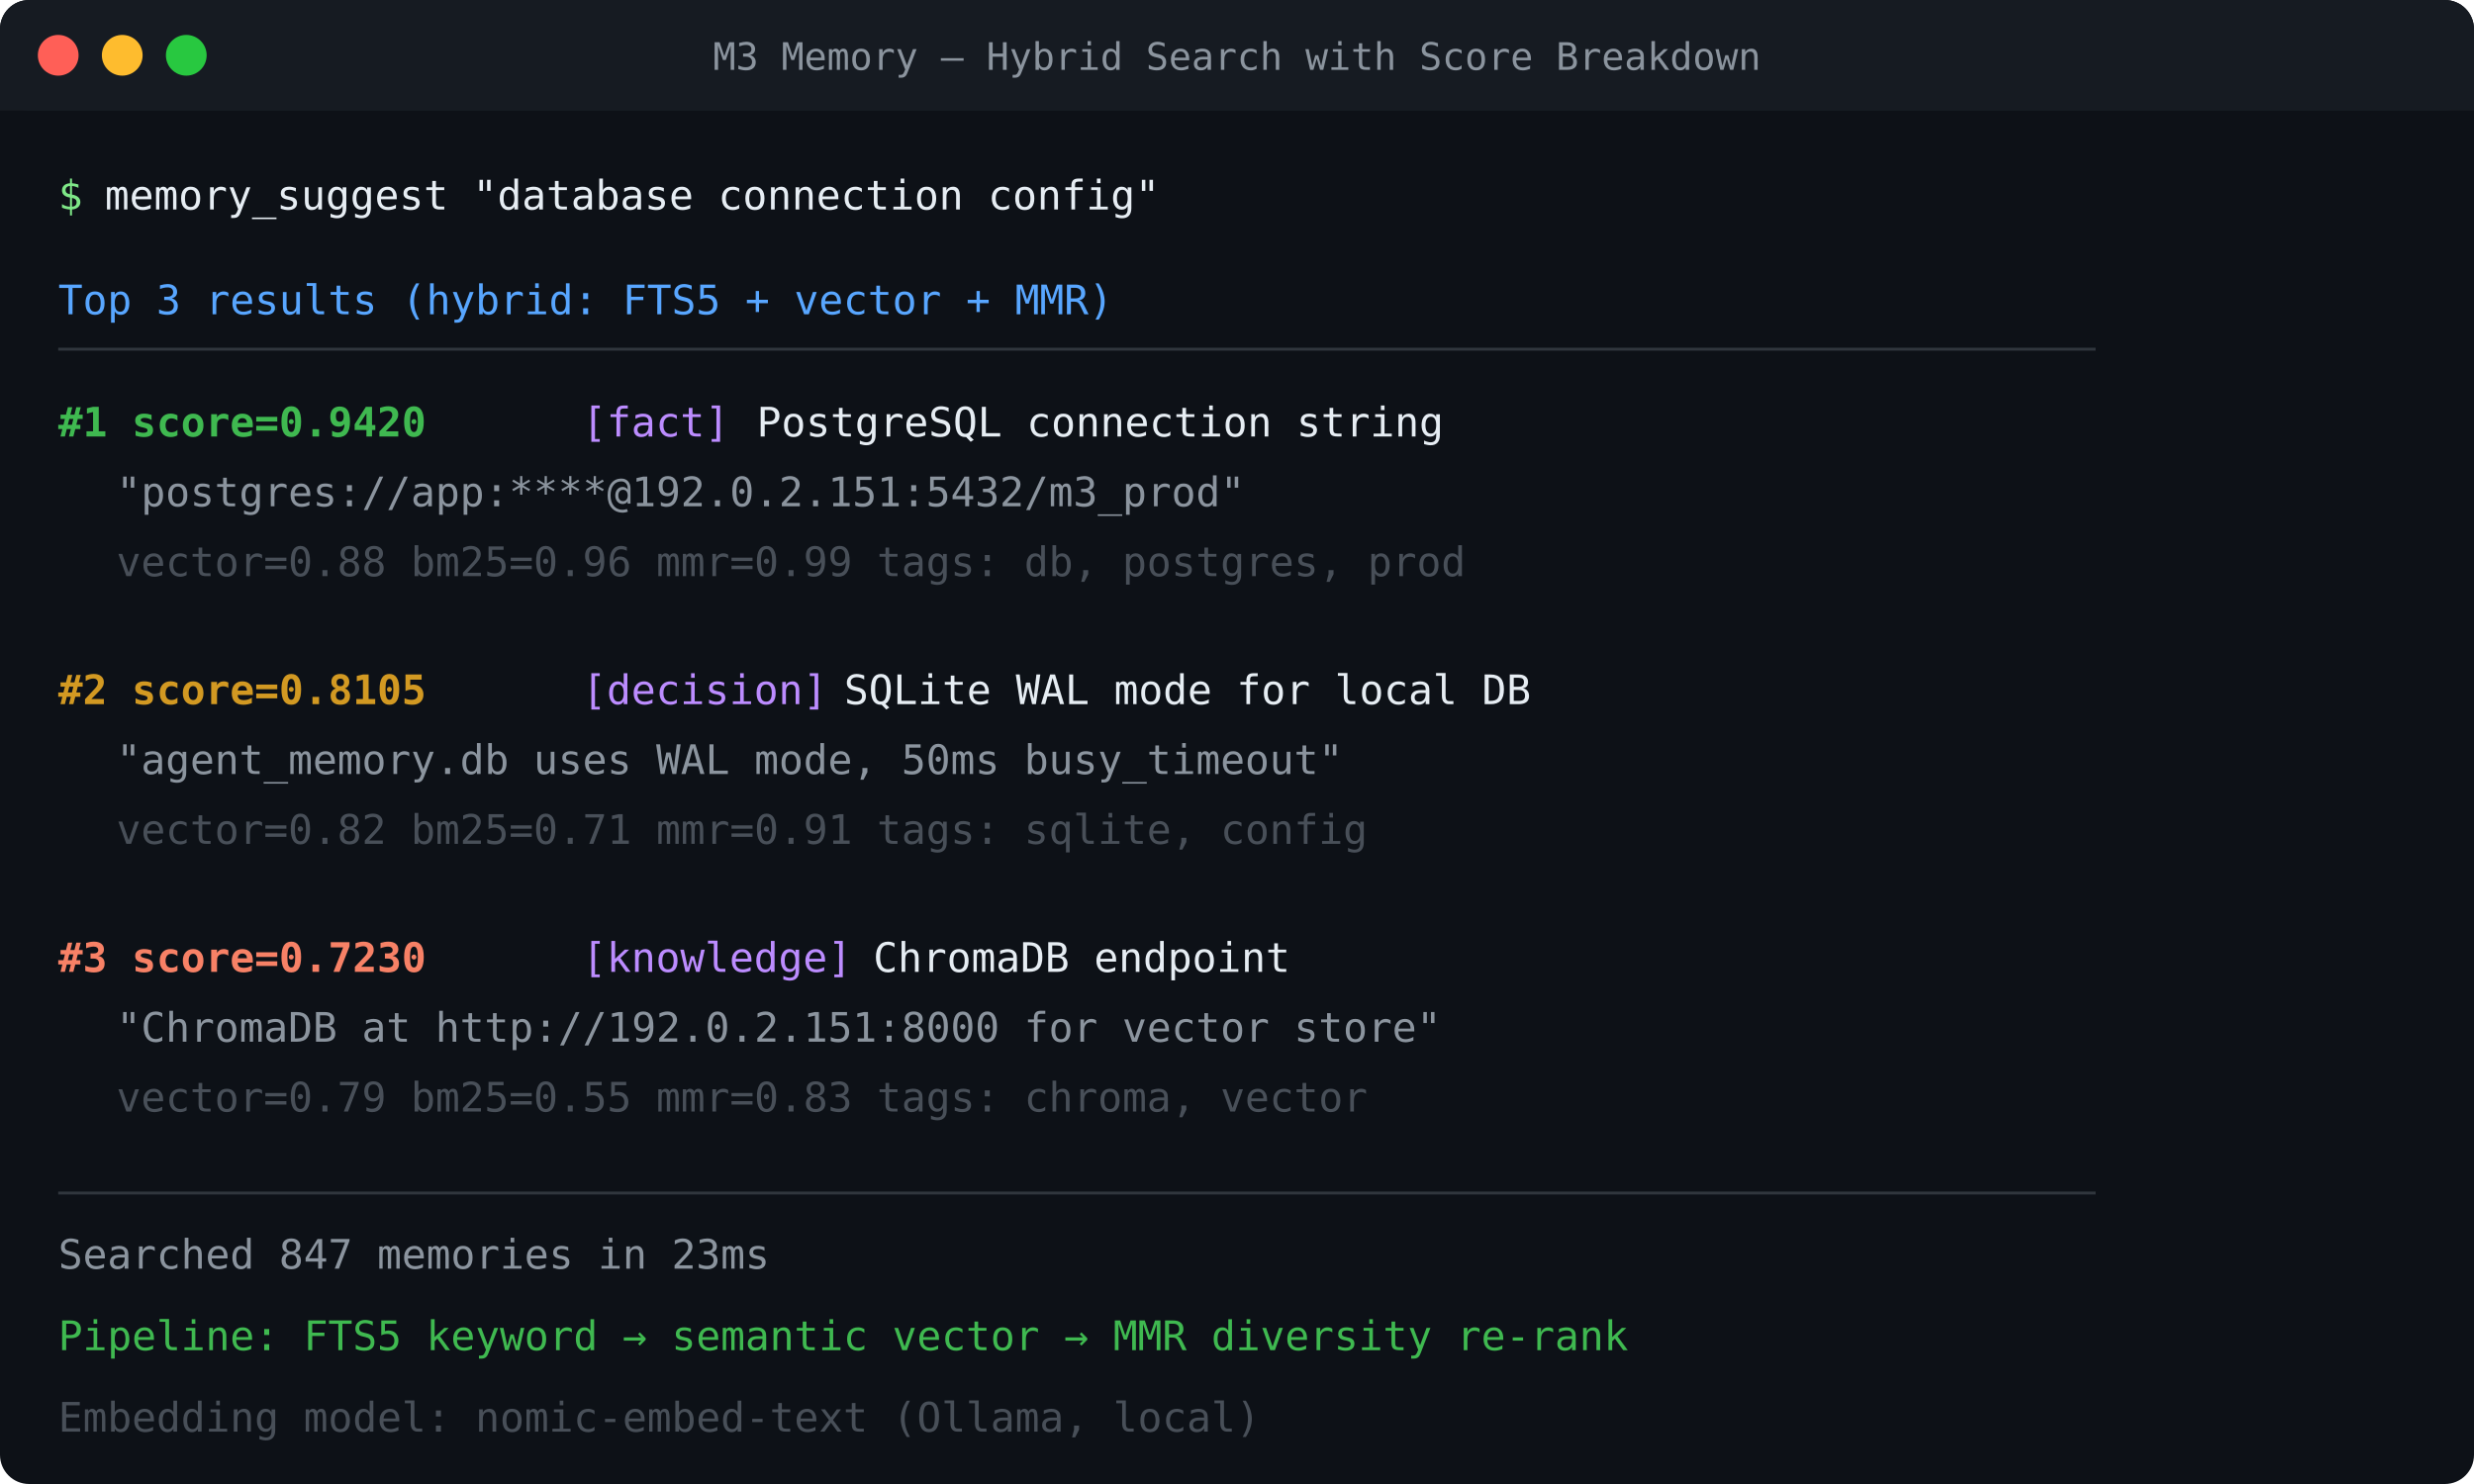
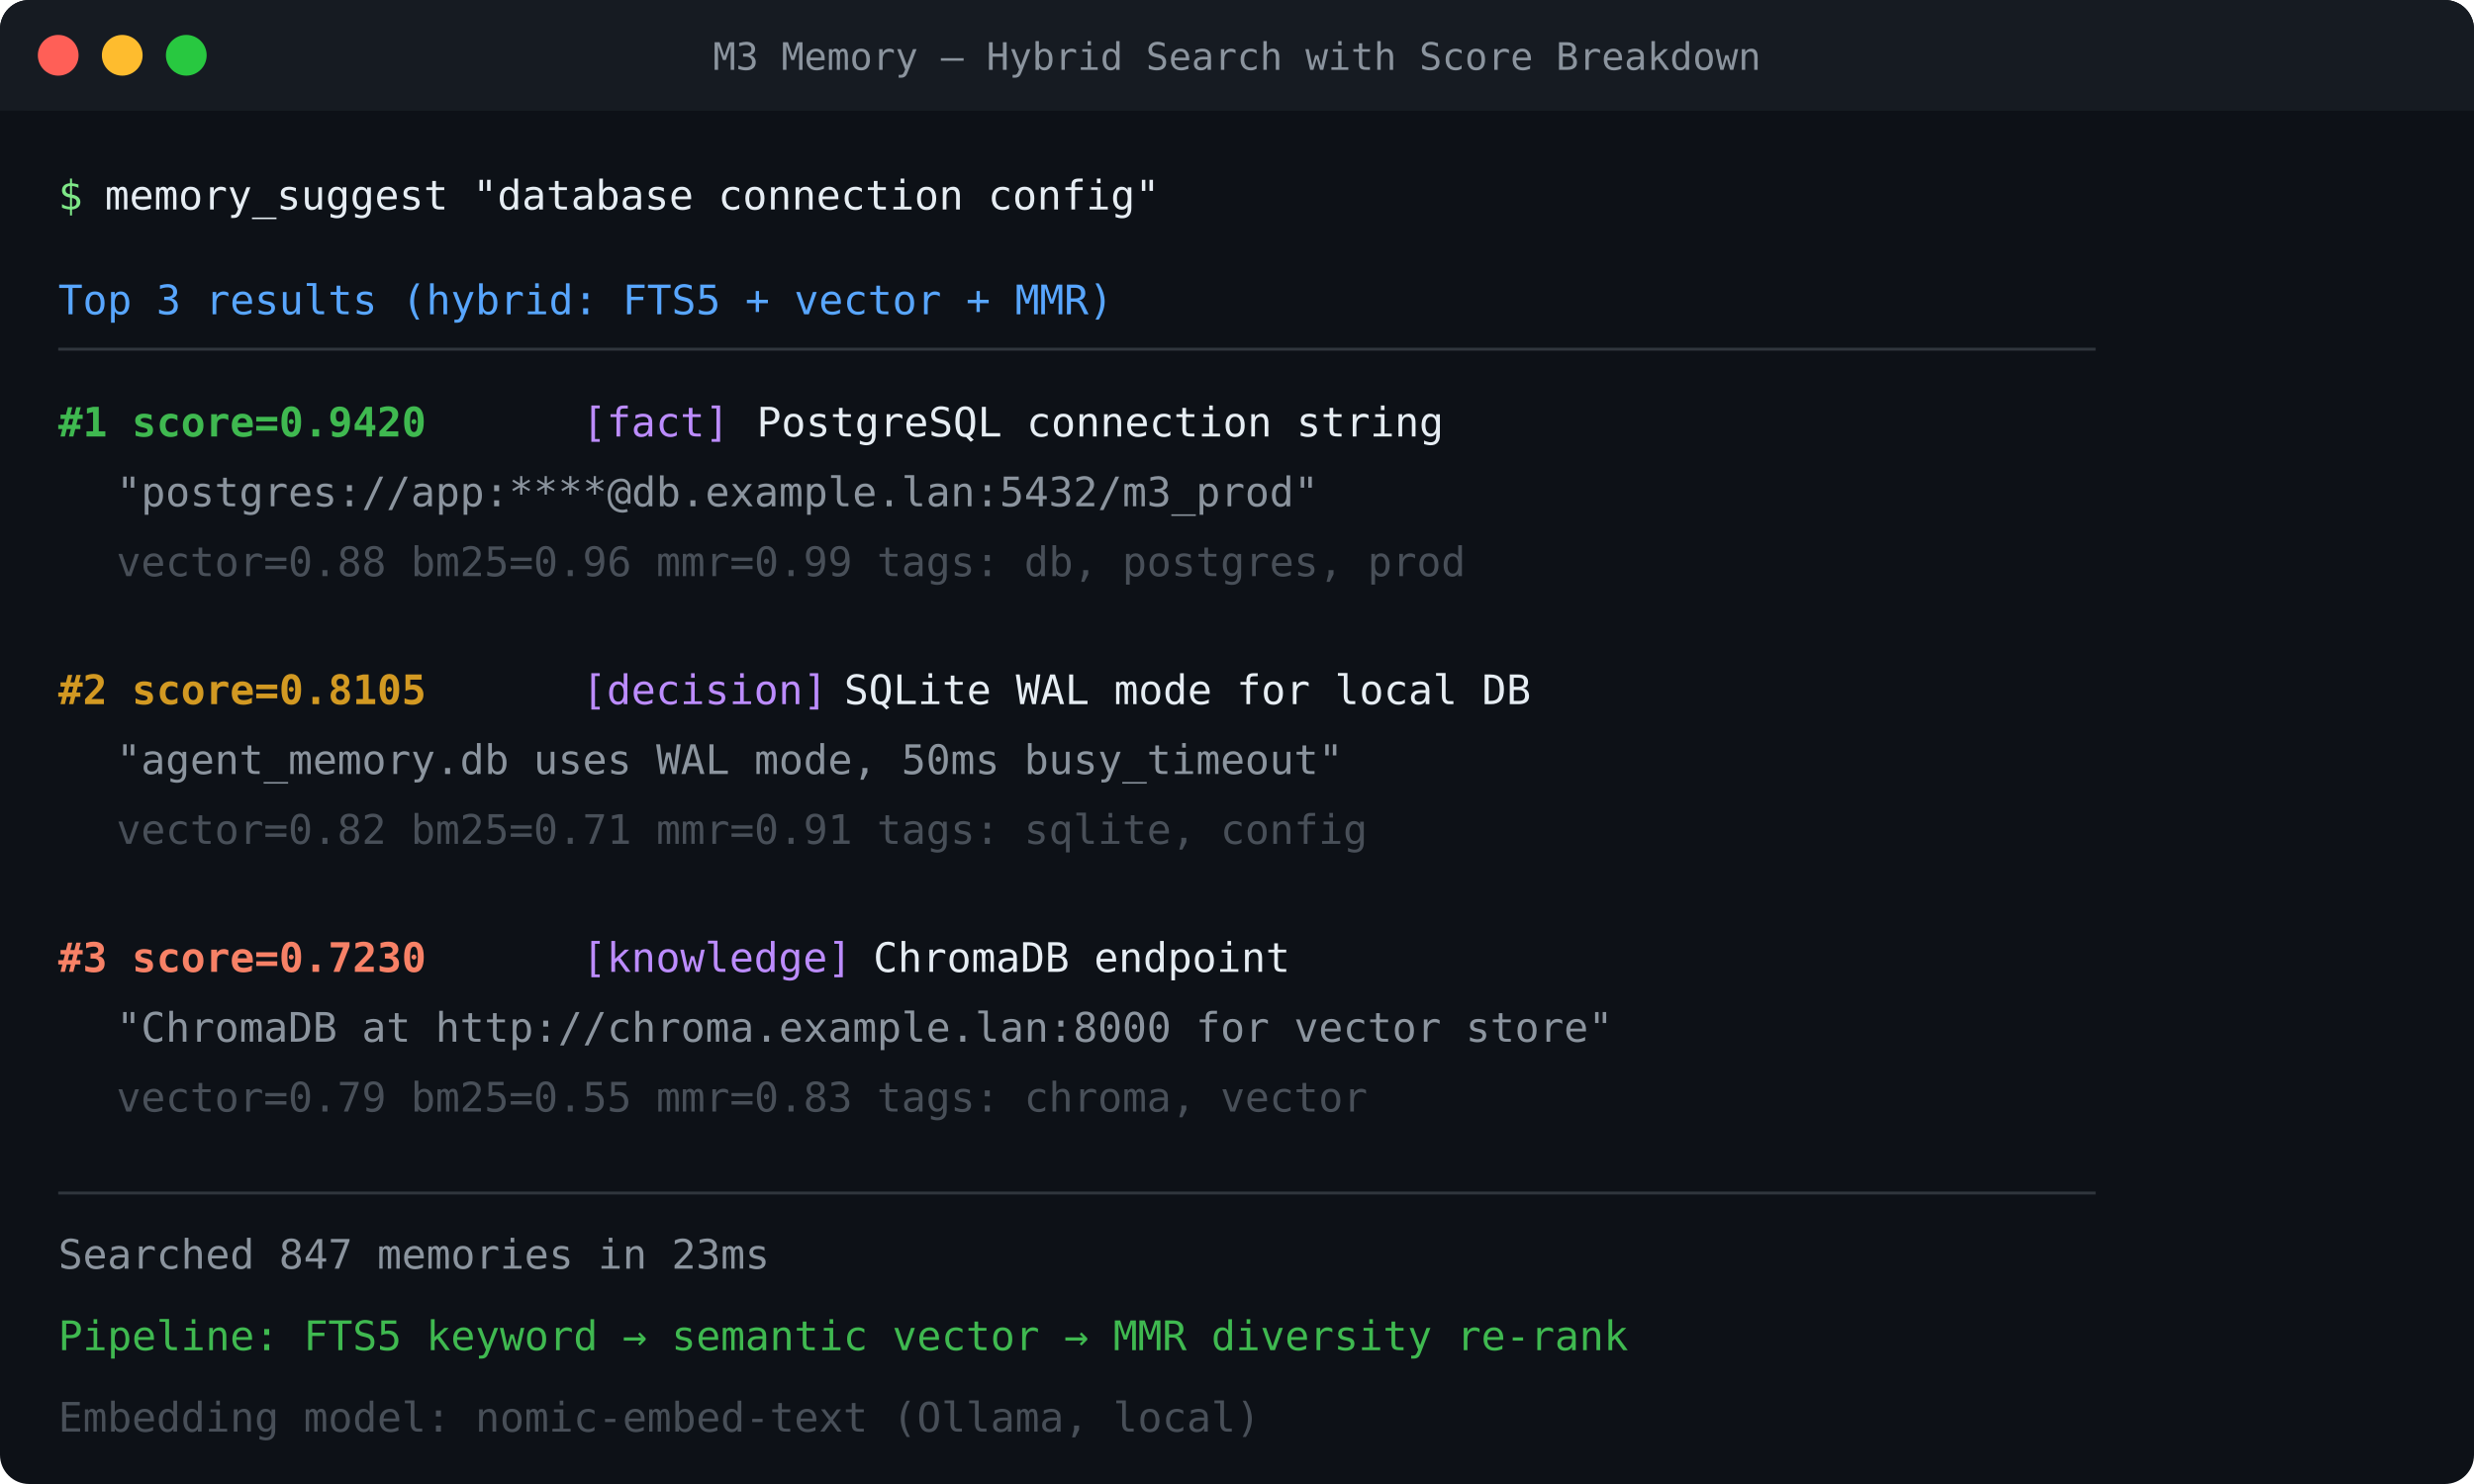
<svg xmlns="http://www.w3.org/2000/svg" viewBox="0 0 850 510">
  <rect fill="#0d1117" width="850" height="510" rx="10" />
  <rect fill="#161b22" width="850" height="38" rx="10" />
  <rect fill="#161b22" y="28" width="850" height="10" />
  <circle fill="#ff5f57" cx="20" cy="19" r="7" />
  <circle fill="#febc2e" cx="42" cy="19" r="7" />
  <circle fill="#28c840" cx="64" cy="19" r="7" />
  <text fill="#8b949e" font-family="SF Mono,Cascadia Code,Consolas,monospace" font-size="13" x="425" y="24" text-anchor="middle">M3 Memory — Hybrid Search with Score Breakdown</text>
  <text fill="#7ee787" font-family="SF Mono,Cascadia Code,Consolas,monospace" font-size="14" x="20" y="72">$</text>
  <text fill="#e6edf3" font-family="SF Mono,Cascadia Code,Consolas,monospace" font-size="14" x="36" y="72">memory_suggest "database connection config"</text>
  <text fill="#58a6ff" font-family="SF Mono,Cascadia Code,Consolas,monospace" font-size="14" x="20" y="108">Top 3 results  (hybrid: FTS5 + vector + MMR)</text>
  <line x1="20" y1="120" x2="720" y2="120" stroke="#30363d" stroke-width="1" />
  <text fill="#3fb950" font-family="SF Mono,Cascadia Code,Consolas,monospace" font-size="14" font-weight="bold" x="20" y="150">#1  score=0.9420</text>
  <text fill="#bc8cff" font-family="SF Mono,Cascadia Code,Consolas,monospace" font-size="14" x="200" y="150">[fact]</text>
  <text fill="#e6edf3" font-family="SF Mono,Cascadia Code,Consolas,monospace" font-size="14" x="260" y="150">PostgreSQL connection string</text>
-   <text fill="#8b949e" font-family="SF Mono,Cascadia Code,Consolas,monospace" font-size="14" x="40" y="174">"postgres://app:****@192.0.2.151:5432/m3_prod"</text>
+   <text fill="#8b949e" font-family="SF Mono,Cascadia Code,Consolas,monospace" font-size="14" x="40" y="174">"postgres://app:****@db.example.lan:5432/m3_prod"</text>
  <text fill="#484f58" font-family="SF Mono,Cascadia Code,Consolas,monospace" font-size="14" x="40" y="198">vector=0.88  bm25=0.96  mmr=0.99  tags: db, postgres, prod</text>
  <text fill="#d29922" font-family="SF Mono,Cascadia Code,Consolas,monospace" font-size="14" font-weight="bold" x="20" y="242">#2  score=0.8105</text>
  <text fill="#bc8cff" font-family="SF Mono,Cascadia Code,Consolas,monospace" font-size="14" x="200" y="242">[decision]</text>
  <text fill="#e6edf3" font-family="SF Mono,Cascadia Code,Consolas,monospace" font-size="14" x="290" y="242">SQLite WAL mode for local DB</text>
  <text fill="#8b949e" font-family="SF Mono,Cascadia Code,Consolas,monospace" font-size="14" x="40" y="266">"agent_memory.db uses WAL mode, 50ms busy_timeout"</text>
  <text fill="#484f58" font-family="SF Mono,Cascadia Code,Consolas,monospace" font-size="14" x="40" y="290">vector=0.82  bm25=0.71  mmr=0.91  tags: sqlite, config</text>
  <text fill="#f78166" font-family="SF Mono,Cascadia Code,Consolas,monospace" font-size="14" font-weight="bold" x="20" y="334">#3  score=0.7230</text>
  <text fill="#bc8cff" font-family="SF Mono,Cascadia Code,Consolas,monospace" font-size="14" x="200" y="334">[knowledge]</text>
  <text fill="#e6edf3" font-family="SF Mono,Cascadia Code,Consolas,monospace" font-size="14" x="300" y="334">ChromaDB endpoint</text>
-   <text fill="#8b949e" font-family="SF Mono,Cascadia Code,Consolas,monospace" font-size="14" x="40" y="358">"ChromaDB at http://192.0.2.151:8000 for vector store"</text>
+   <text fill="#8b949e" font-family="SF Mono,Cascadia Code,Consolas,monospace" font-size="14" x="40" y="358">"ChromaDB at http://chroma.example.lan:8000 for vector store"</text>
  <text fill="#484f58" font-family="SF Mono,Cascadia Code,Consolas,monospace" font-size="14" x="40" y="382">vector=0.79  bm25=0.55  mmr=0.83  tags: chroma, vector</text>
  <line x1="20" y1="410" x2="720" y2="410" stroke="#30363d" stroke-width="1" />
  <text fill="#8b949e" font-family="SF Mono,Cascadia Code,Consolas,monospace" font-size="14" x="20" y="436">Searched 847 memories in 23ms</text>
  <text fill="#3fb950" font-family="SF Mono,Cascadia Code,Consolas,monospace" font-size="14" x="20" y="464">Pipeline: FTS5 keyword → semantic vector → MMR diversity re-rank</text>
  <text fill="#484f58" font-family="SF Mono,Cascadia Code,Consolas,monospace" font-size="14" x="20" y="492">Embedding model: nomic-embed-text (Ollama, local)</text>
</svg>
